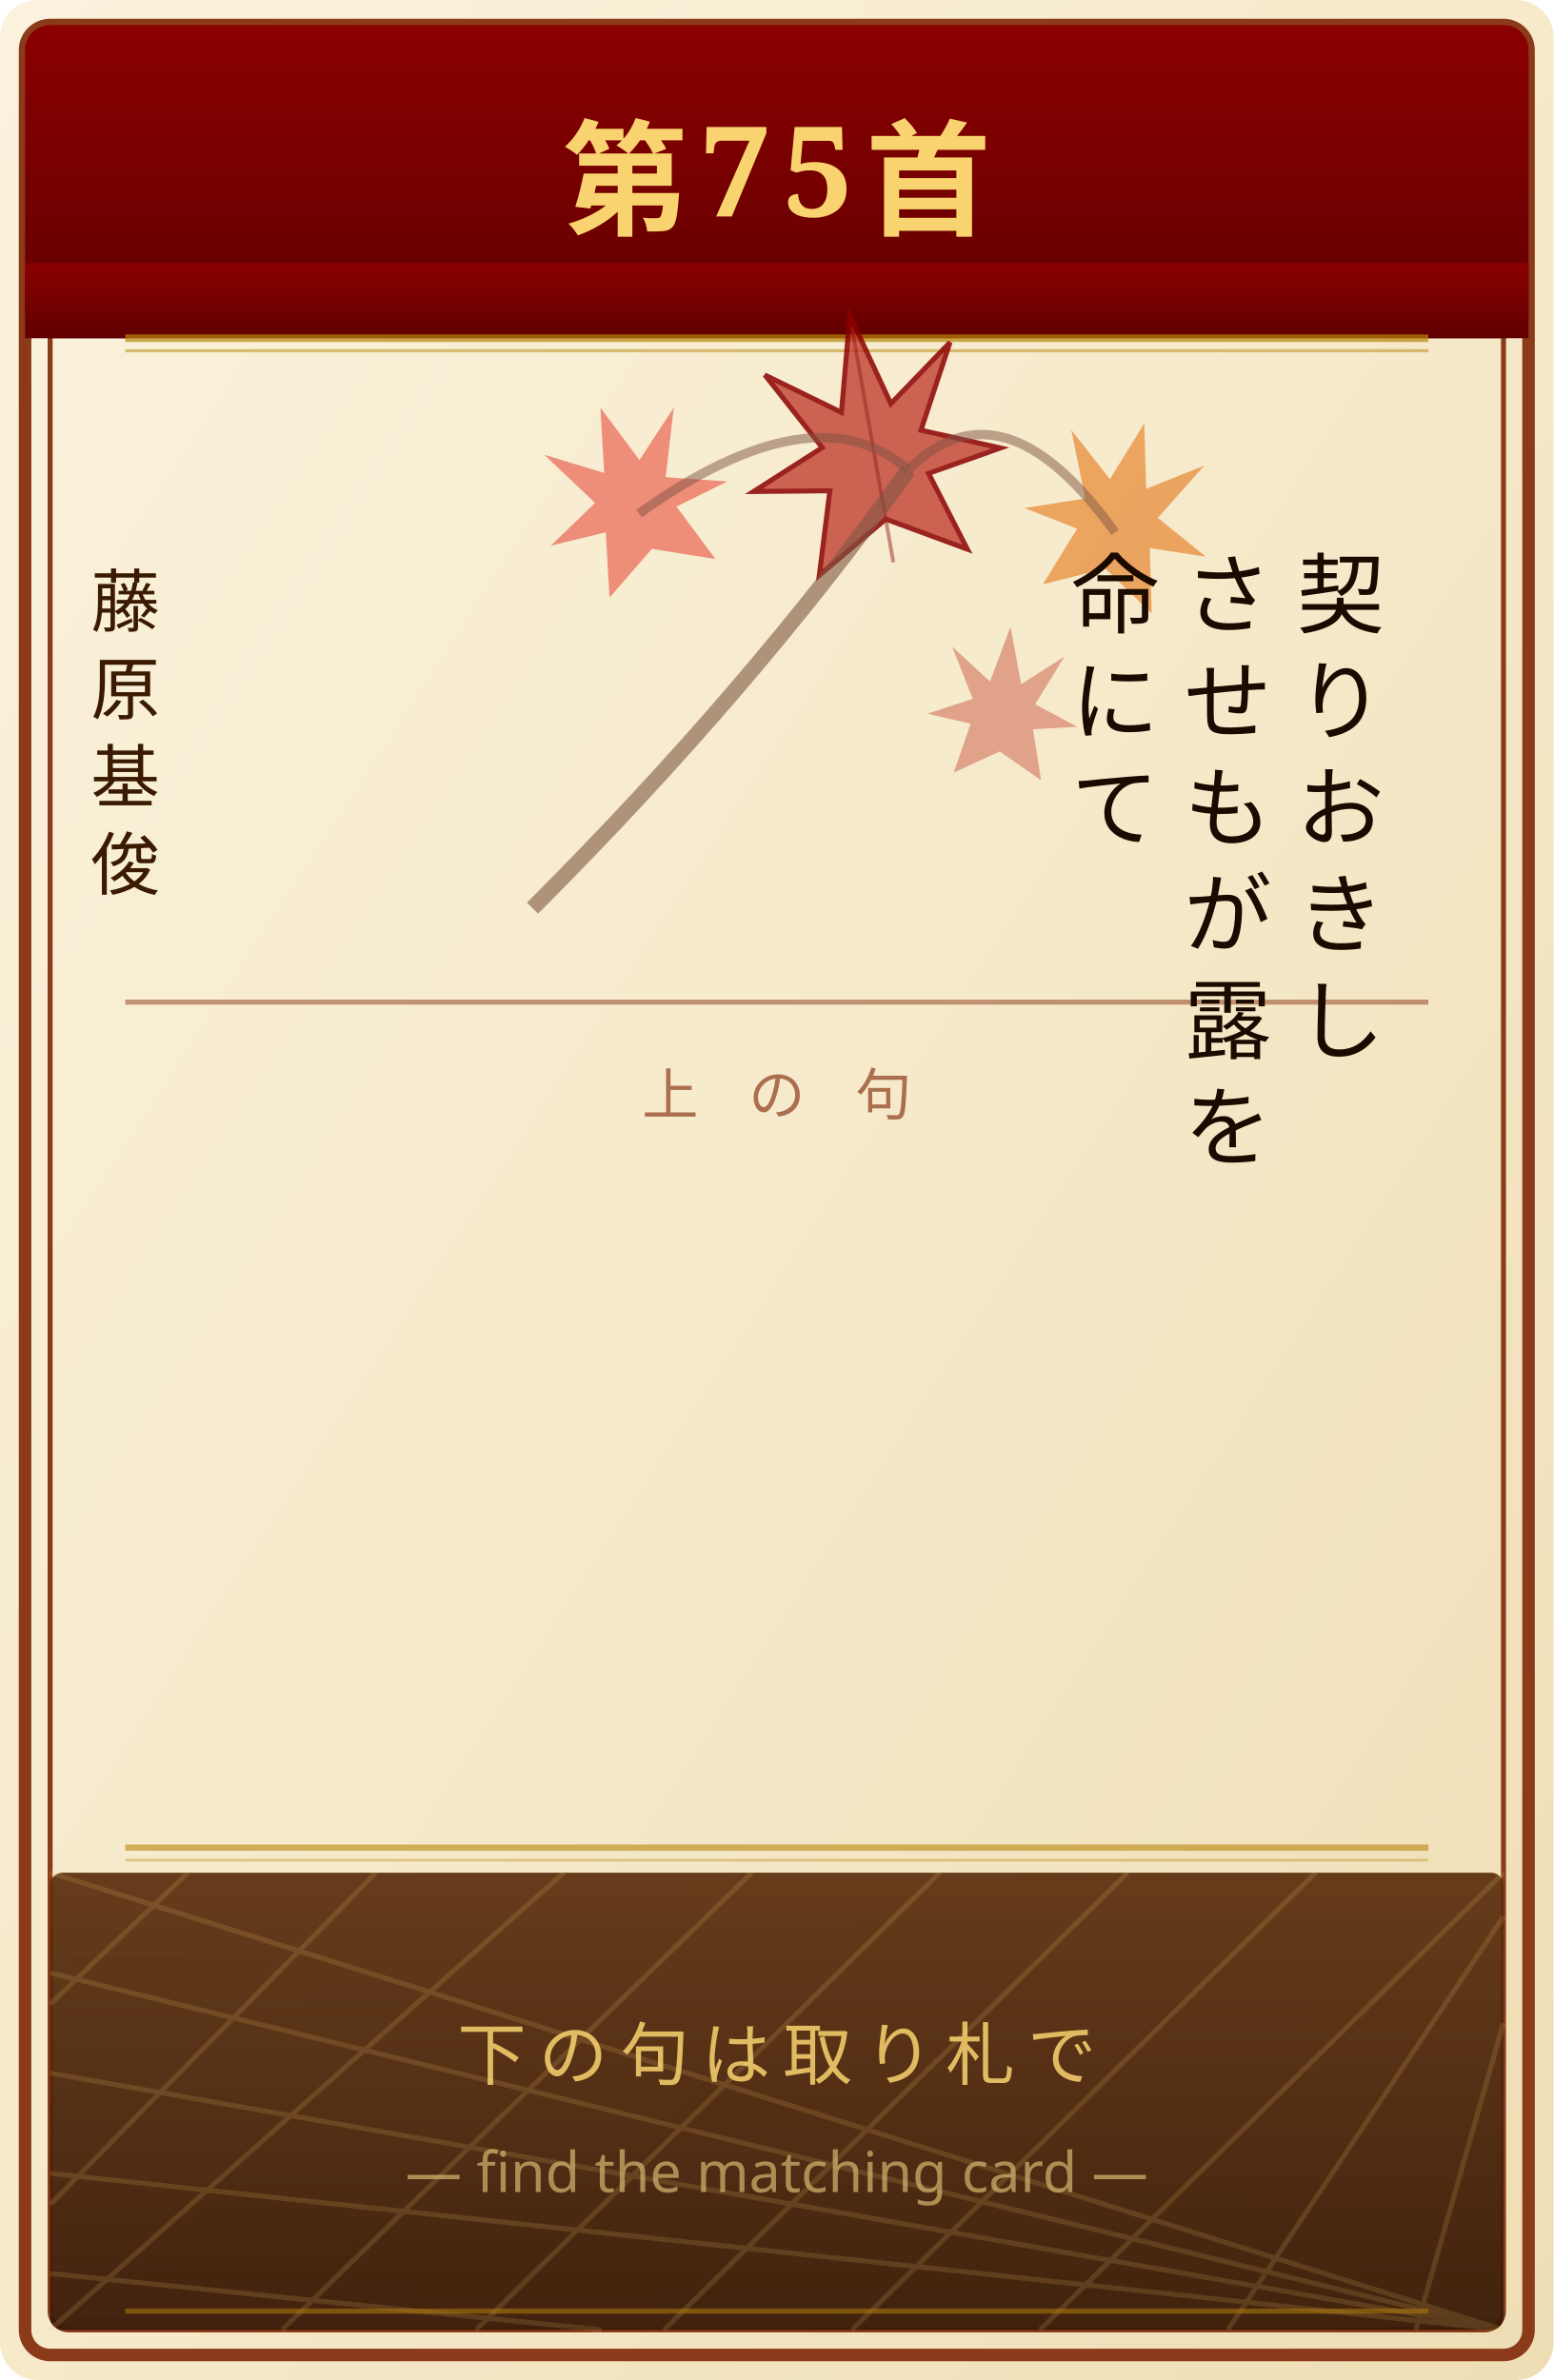
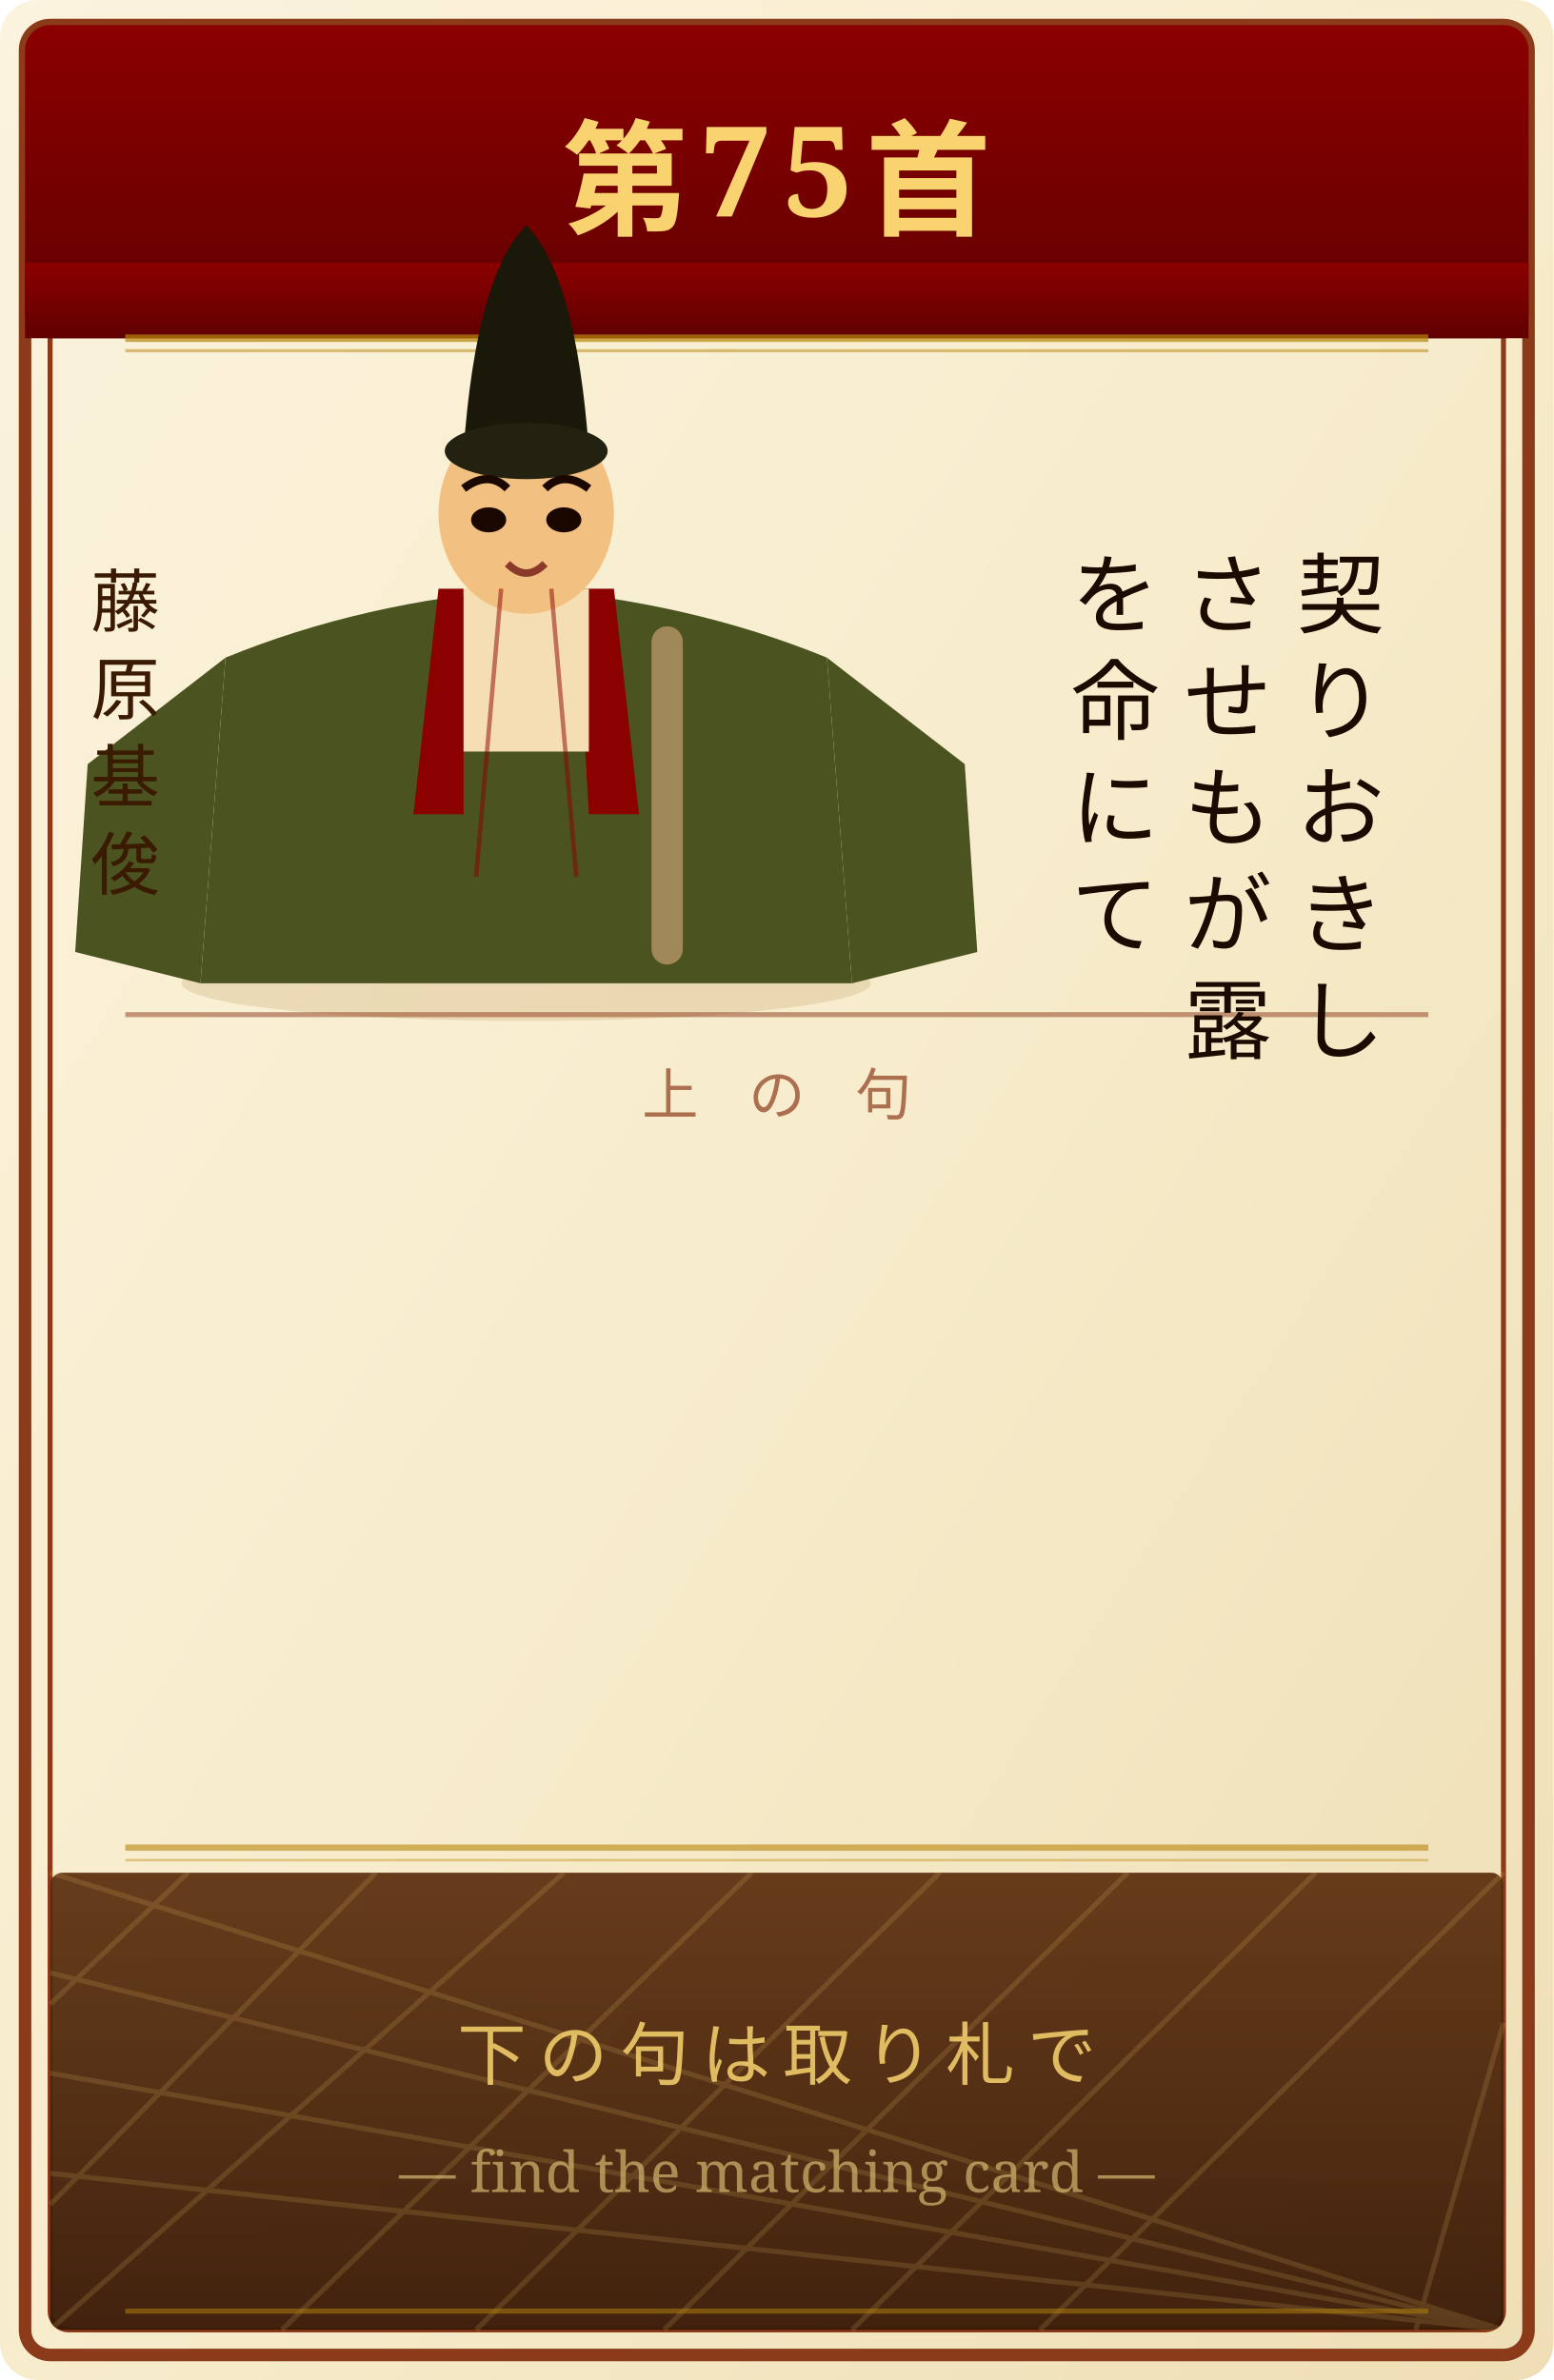
<svg xmlns="http://www.w3.org/2000/svg" viewBox="0 0 248 380" width="248" height="380">
  <defs>
    <linearGradient id="paper75" x1="0%" y1="0%" x2="100%" y2="100%">
      <stop offset="0%" style="stop-color:#fdf6e3" />
      <stop offset="50%" style="stop-color:#f9eed0" />
      <stop offset="100%" style="stop-color:#f0e0b8" />
    </linearGradient>
    <linearGradient id="hdr75" x1="0%" y1="0%" x2="0%" y2="100%">
      <stop offset="0%" style="stop-color:#8b0000" />
      <stop offset="100%" style="stop-color:#600000" />
    </linearGradient>
    <linearGradient id="mask75" x1="0%" y1="0%" x2="0%" y2="100%">
      <stop offset="0%" style="stop-color:#5a2d0c;stop-opacity:0.92" />
      <stop offset="100%" style="stop-color:#3a1a06;stop-opacity:0.96" />
    </linearGradient>
-     <filter id="aged75">
-       <feTurbulence type="fractalNoise" baseFrequency="0.65" numOctaves="3" result="noise" />
-       <feColorMatrix type="saturate" values="0" in="noise" result="grayNoise" />
-       <feBlend in="SourceGraphic" in2="grayNoise" mode="multiply" result="blended" />
-       <feComponentTransfer in="blended">
-         <feFuncA type="linear" slope="1" />
-       </feComponentTransfer>
-     </filter>
-     <clipPath id="cardClip75">
+     <clipPath id="cc75">
      <rect x="0" y="0" width="248" height="380" rx="6" />
    </clipPath>
  </defs>
-   <g clip-path="url(#cardClip75)">
+   <g clip-path="url(#cc75)">
    <rect width="248" height="380" fill="url(#paper75)" />
-     <rect width="248" height="380" fill="#c8a870" opacity="0.06" />
+     <rect width="248" height="380" fill="#c8a870" opacity="0.04" />
    <rect x="4" y="4" width="240" height="372" rx="4" fill="none" stroke="#8b3a1a" stroke-width="2" />
    <rect x="8" y="8" width="232" height="364" rx="3" fill="none" stroke="#8b3a1a" stroke-width="0.8" />
    <rect x="4" y="4" width="240" height="50" rx="4" fill="url(#hdr75)" />
    <rect x="4" y="42" width="240" height="12" fill="url(#hdr75)" />
    <text x="124" y="36" text-anchor="middle" font-family="'Hiragino Mincho ProN','Yu Mincho','MS Mincho',serif" font-size="20" fill="#f8d36f" font-weight="bold" letter-spacing="2">第75首</text>
    <line x1="20" y1="54" x2="228" y2="54" stroke="#b8860b" stroke-width="1.2" opacity="0.7" />
    <line x1="20" y1="56" x2="228" y2="56" stroke="#b8860b" stroke-width="0.5" opacity="0.5" />
-     <g opacity="0.85" transform="translate(140,90)">
-       <g transform="translate(0,-15) rotate(-10)">
-         <path d="M0,-25 L4,-10 L15,-18 L8,-5 L20,0 L8,2 L12,15 L0,8 L-12,15 L-8,2 L-20,0 L-8,-5 L-15,-18 L-4,-10 Z" fill="#c0392b" opacity="0.9" />
-         <path d="M0,-25 L4,-10 L15,-18 L8,-5 L20,0 L8,2 L12,15 L0,8 L-12,15 L-8,2 L-20,0 L-8,-5 L-15,-18 L-4,-10 Z" fill="none" stroke="#8b0000" stroke-width="0.8" />
-         <line x1="0" y1="-25" x2="0" y2="15" stroke="#8b0000" stroke-width="0.6" opacity="0.5" />
-         <line x1="8" y1="-5" x2="15" y2="-18" stroke="#8b0000" stroke-width="0.5" opacity="0.5" />
-         <line x1="-8" y1="-5" x2="-15" y2="-18" stroke="#8b0000" stroke-width="0.5" opacity="0.5" />
-       </g>
-       <g transform="translate(38,-5) rotate(15)" opacity="0.75">
-         <path d="M0,-18 L3,-8 L11,-14 L6,-4 L15,0 L6,1 L9,11 L0,6 L-9,11 L-6,1 L-15,0 L-6,-4 L-11,-14 L-3,-8 Z" fill="#e67e22" />
-       </g>
-       <g transform="translate(-38,-8) rotate(-20)" opacity="0.7">
-         <path d="M0,-18 L3,-8 L11,-14 L6,-4 L15,0 L6,1 L9,11 L0,6 L-9,11 L-6,1 L-15,0 L-6,-4 L-11,-14 L-3,-8 Z" fill="#e74c3c" />
-       </g>
-       <g transform="translate(20,25) rotate(5)" opacity="0.6">
-         <path d="M0,-15 L2.5,-6 L9,-11 L5,-3 L12,0 L5,1 L7,9 L0,5 L-7,9 L-5,1 L-12,0 L-5,-3 L-9,-11 L-2.5,-6 Z" fill="#c0392b" opacity="0.8" />
-       </g>
-       <path d="M-55,55 Q-20,20 5,-15" stroke="#6b3a2a" stroke-width="2.5" fill="none" opacity="0.6" />
-       <path d="M5,-15 Q20,-30 38,-5" stroke="#6b3a2a" stroke-width="1.5" fill="none" opacity="0.5" />
-       <path d="M5,-15 Q-10,-28 -38,-8" stroke="#6b3a2a" stroke-width="1.5" fill="none" opacity="0.5" />
+     <g transform="translate(0,0)">
+       <ellipse cx="84" cy="157" rx="55" ry="6" fill="#C8A870" opacity="0.3" />
+       <path d="M32,157 L36,105 Q58,96 84,94 Q110,96 132,105 L136,157 Z" fill="#4B5320" />
+       <path d="M36,105 L14,122 L12,152 L32,157 Z" fill="#4B5320" />
+       <path d="M132,105 L154,122 L156,152 L136,157 Z" fill="#4B5320" />
+       <path d="M70,94 L66,130 L74,130 L74,94 Z" fill="#8B0000" />
+       <path d="M92,94 L94,130 L102,130 L98,94 Z" fill="#8B0000" />
+       <path d="M74,94 L74,120 L94,120 L94,94 Z" fill="#F5DEB3" />
+       <ellipse cx="84" cy="82" rx="14" ry="16" fill="#F2C080" />
+       <path d="M74,72 Q76,44 84,36 Q92,44 94,72 Z" fill="#1a1808" />
+       <ellipse cx="84" cy="72" rx="13" ry="4.5" fill="#232110" />
+       <ellipse cx="78" cy="83" rx="2.8" ry="2" fill="#1a0800" />
+       <ellipse cx="90" cy="83" rx="2.8" ry="2" fill="#1a0800" />
+       <path d="M74,78 Q78,75 81,78" stroke="#1a0800" stroke-width="1.3" fill="none" />
+       <path d="M87,78 Q90,75 94,78" stroke="#1a0800" stroke-width="1.3" fill="none" />
+       <path d="M81,90 Q84,93 87,90" stroke="#8B3A2A" stroke-width="1.2" fill="none" />
+       <rect x="104" y="100" width="5" height="54" rx="2.5" fill="#A08858" />
+       <path d="M80,94 L76,140" stroke="#8B0000" stroke-width="0.7" opacity="0.5" />
+       <path d="M88,94 L92,140" stroke="#8B0000" stroke-width="0.7" opacity="0.5" />
    </g>
-     <line x1="20" y1="160" x2="228" y2="160" stroke="#8b3a1a" stroke-width="0.8" opacity="0.5" />
+     <line x1="20" y1="162" x2="228" y2="162" stroke="#8b3a1a" stroke-width="0.8" opacity="0.5" />
    <text x="124" y="178" text-anchor="middle" font-family="'Hiragino Mincho ProN','Yu Mincho','MS Mincho',serif" font-size="9" fill="#8b3a1a" opacity="0.7" letter-spacing="3">上 の 句</text>
    <text x="214" y="100" font-family="'Hiragino Mincho ProN','Yu Mincho','MS Mincho',serif" font-size="14" fill="#1a0a00" text-anchor="middle">契</text>
    <text x="214" y="117" font-family="'Hiragino Mincho ProN','Yu Mincho','MS Mincho',serif" font-size="14" fill="#1a0a00" text-anchor="middle">り</text>
    <text x="214" y="134" font-family="'Hiragino Mincho ProN','Yu Mincho','MS Mincho',serif" font-size="14" fill="#1a0a00" text-anchor="middle">お</text>
    <text x="214" y="151" font-family="'Hiragino Mincho ProN','Yu Mincho','MS Mincho',serif" font-size="14" fill="#1a0a00" text-anchor="middle">き</text>
    <text x="214" y="168" font-family="'Hiragino Mincho ProN','Yu Mincho','MS Mincho',serif" font-size="14" fill="#1a0a00" text-anchor="middle">し</text>
    <text x="196" y="100" font-family="'Hiragino Mincho ProN','Yu Mincho','MS Mincho',serif" font-size="14" fill="#1a0a00" text-anchor="middle">さ</text>
    <text x="196" y="117" font-family="'Hiragino Mincho ProN','Yu Mincho','MS Mincho',serif" font-size="14" fill="#1a0a00" text-anchor="middle">せ</text>
    <text x="196" y="134" font-family="'Hiragino Mincho ProN','Yu Mincho','MS Mincho',serif" font-size="14" fill="#1a0a00" text-anchor="middle">も</text>
    <text x="196" y="151" font-family="'Hiragino Mincho ProN','Yu Mincho','MS Mincho',serif" font-size="14" fill="#1a0a00" text-anchor="middle">が</text>
    <text x="196" y="168" font-family="'Hiragino Mincho ProN','Yu Mincho','MS Mincho',serif" font-size="14" fill="#1a0a00" text-anchor="middle">露</text>
-     <text x="196" y="185" font-family="'Hiragino Mincho ProN','Yu Mincho','MS Mincho',serif" font-size="14" fill="#1a0a00" text-anchor="middle">を</text>
-     <text x="178" y="100" font-family="'Hiragino Mincho ProN','Yu Mincho','MS Mincho',serif" font-size="14" fill="#1a0a00" text-anchor="middle">命</text>
-     <text x="178" y="117" font-family="'Hiragino Mincho ProN','Yu Mincho','MS Mincho',serif" font-size="14" fill="#1a0a00" text-anchor="middle">に</text>
-     <text x="178" y="134" font-family="'Hiragino Mincho ProN','Yu Mincho','MS Mincho',serif" font-size="14" fill="#1a0a00" text-anchor="middle">て</text>
+     <text x="178" y="100" font-family="'Hiragino Mincho ProN','Yu Mincho','MS Mincho',serif" font-size="14" fill="#1a0a00" text-anchor="middle">を</text>
+     <text x="178" y="117" font-family="'Hiragino Mincho ProN','Yu Mincho','MS Mincho',serif" font-size="14" fill="#1a0a00" text-anchor="middle">命</text>
+     <text x="178" y="134" font-family="'Hiragino Mincho ProN','Yu Mincho','MS Mincho',serif" font-size="14" fill="#1a0a00" text-anchor="middle">に</text>
+     <text x="178" y="151" font-family="'Hiragino Mincho ProN','Yu Mincho','MS Mincho',serif" font-size="14" fill="#1a0a00" text-anchor="middle">て</text>
    <text x="20" y="100" font-family="'Hiragino Mincho ProN','Yu Mincho','MS Mincho',serif" font-size="11" fill="#3a1a00" text-anchor="middle">藤</text>
    <text x="20" y="114" font-family="'Hiragino Mincho ProN','Yu Mincho','MS Mincho',serif" font-size="11" fill="#3a1a00" text-anchor="middle">原</text>
    <text x="20" y="128" font-family="'Hiragino Mincho ProN','Yu Mincho','MS Mincho',serif" font-size="11" fill="#3a1a00" text-anchor="middle">基</text>
    <text x="20" y="142" font-family="'Hiragino Mincho ProN','Yu Mincho','MS Mincho',serif" font-size="11" fill="#3a1a00" text-anchor="middle">俊</text>
    <line x1="20" y1="295" x2="228" y2="295" stroke="#b8860b" stroke-width="1" opacity="0.6" />
    <line x1="20" y1="297" x2="228" y2="297" stroke="#b8860b" stroke-width="0.4" opacity="0.4" />
    <rect x="8" y="299" width="232" height="73" rx="2" fill="url(#mask75)" />
    <g opacity="0.15">
      <line x1="8" y1="299" x2="240" y2="372" stroke="#f8d36f" stroke-width="0.8" />
      <line x1="8" y1="315" x2="240" y2="372" stroke="#f8d36f" stroke-width="0.8" />
      <line x1="8" y1="331" x2="240" y2="372" stroke="#f8d36f" stroke-width="0.8" />
      <line x1="8" y1="347" x2="240" y2="372" stroke="#f8d36f" stroke-width="0.8" />
-       <line x1="8" y1="363" x2="96" y2="372" stroke="#f8d36f" stroke-width="0.8" />
-       <line x1="8" y1="299" x2="8" y2="299" stroke="#f8d36f" stroke-width="0.8" />
      <line x1="30" y1="299" x2="8" y2="320" stroke="#f8d36f" stroke-width="0.8" />
      <line x1="60" y1="299" x2="8" y2="352" stroke="#f8d36f" stroke-width="0.8" />
      <line x1="90" y1="299" x2="8" y2="372" stroke="#f8d36f" stroke-width="0.8" />
      <line x1="120" y1="299" x2="45" y2="372" stroke="#f8d36f" stroke-width="0.8" />
      <line x1="150" y1="299" x2="76" y2="372" stroke="#f8d36f" stroke-width="0.8" />
      <line x1="180" y1="299" x2="106" y2="372" stroke="#f8d36f" stroke-width="0.8" />
      <line x1="210" y1="299" x2="136" y2="372" stroke="#f8d36f" stroke-width="0.8" />
      <line x1="240" y1="299" x2="166" y2="372" stroke="#f8d36f" stroke-width="0.8" />
-       <line x1="240" y1="306" x2="196" y2="372" stroke="#f8d36f" stroke-width="0.8" />
      <line x1="240" y1="323" x2="226" y2="372" stroke="#f8d36f" stroke-width="0.8" />
    </g>
    <text x="124" y="332" text-anchor="middle" font-family="'Hiragino Mincho ProN','Yu Mincho','MS Mincho',serif" font-size="11" fill="#f8d36f" opacity="0.85" letter-spacing="2">下の句は取り札で</text>
-     <text x="124" y="350" text-anchor="middle" font-family="'Hiragino Mincho ProN','Yu Mincho',sans-serif" font-size="9" fill="#d4b870" opacity="0.7">— find the matching card —</text>
+     <text x="124" y="350" text-anchor="middle" font-family="'Hiragino Mincho ProN','Yu Mincho','MS Mincho',serif" font-size="9" fill="#d4b870" opacity="0.7">— find the matching card —</text>
    <line x1="20" y1="369" x2="228" y2="369" stroke="#b8860b" stroke-width="0.8" opacity="0.5" />
  </g>
</svg>
